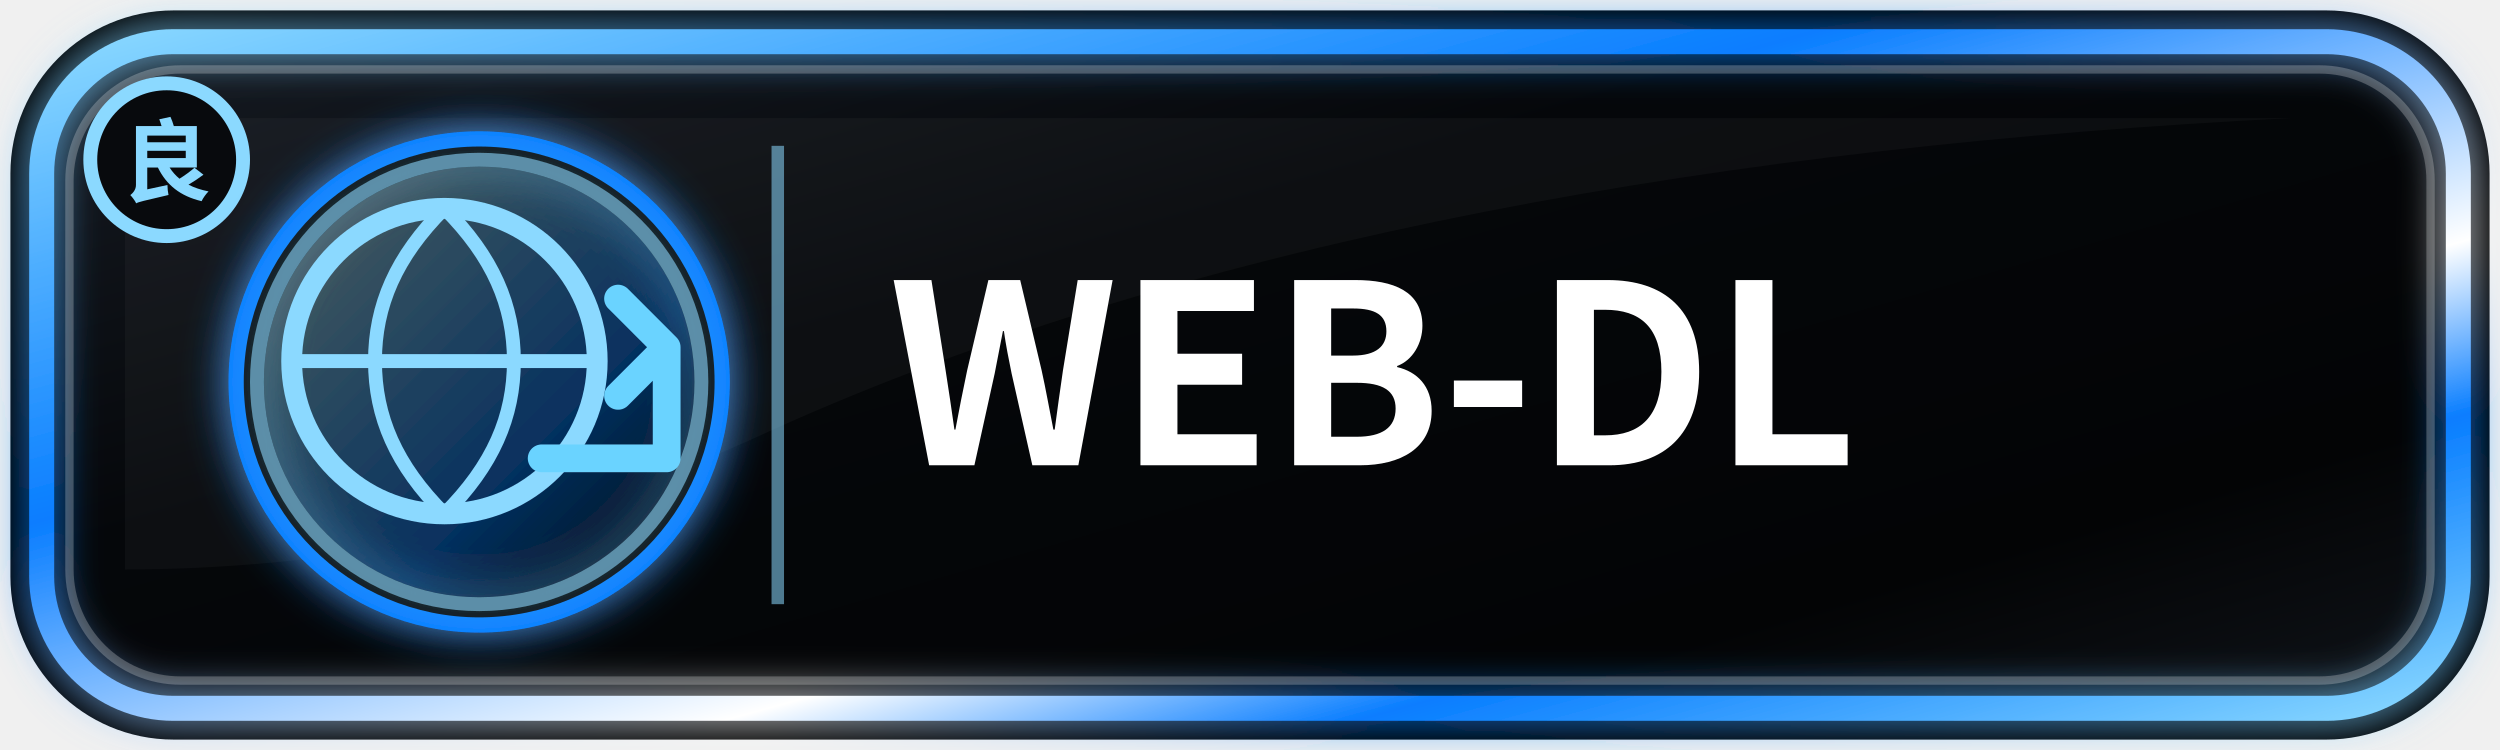
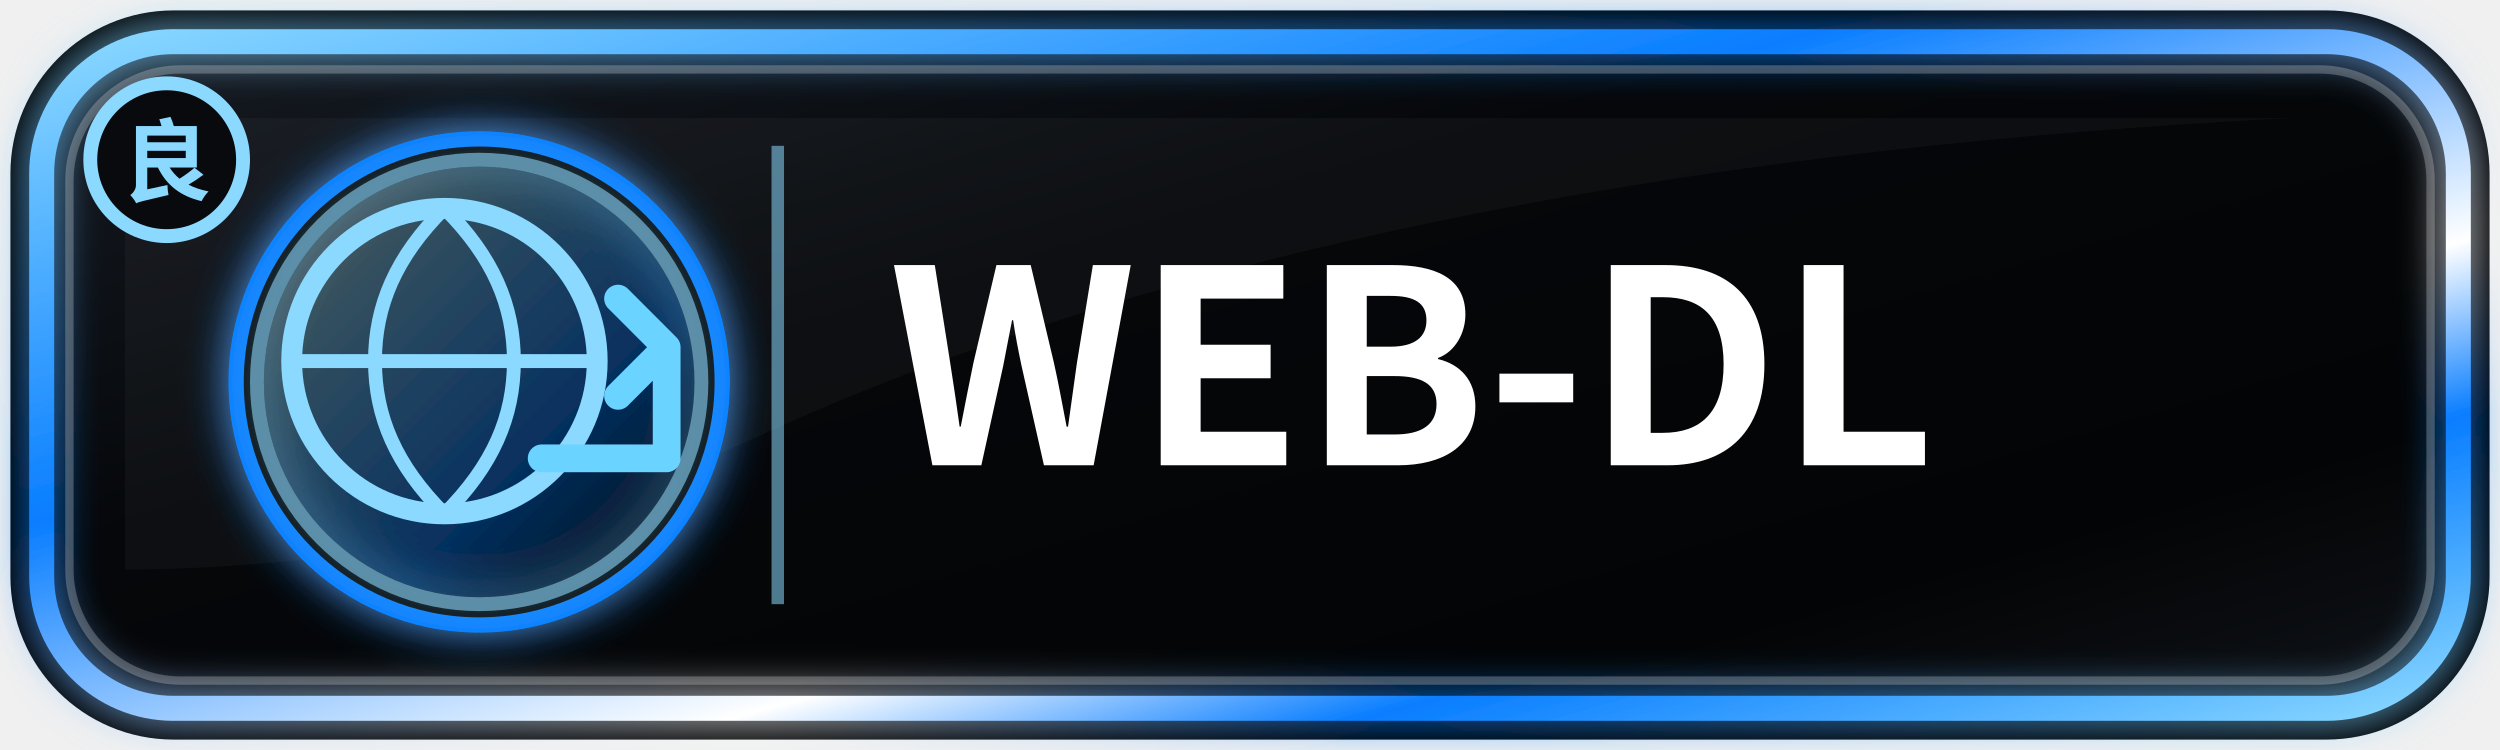
<svg xmlns="http://www.w3.org/2000/svg" width="360" height="108" viewBox="0 0 360 108">
  <defs>
    <linearGradient id="bg" x1="0" y1="0" x2="1" y2="1">
      <stop offset="0" stop-color="#171C24" />
      <stop offset=".38" stop-color="#05070A" />
      <stop offset=".78" stop-color="#030405" />
      <stop offset="1" stop-color="#11151B" />
    </linearGradient>
    <linearGradient id="edge" x1="0" y1="0" x2="1" y2="1">
      <stop offset="0" stop-color="#8BD9FF" />
      <stop offset=".36" stop-color="#087DFF" />
      <stop offset=".65" stop-color="#FFFFFF" />
      <stop offset=".78" stop-color="#087DFF" />
      <stop offset="1" stop-color="#8BD9FF" />
    </linearGradient>
    <linearGradient id="iconFill" x1="0" y1="0" x2="1" y2="1">
      <stop offset="0" stop-color="#FFFFFF" />
      <stop offset=".25" stop-color="#8BD9FF" />
      <stop offset=".65" stop-color="#087DFF" />
      <stop offset="1" stop-color="#0B0D12" />
    </linearGradient>
    <linearGradient id="gold" x1="0" y1="0" x2="1" y2="1">
      <stop offset="0" stop-color="#FFF1A8" />
      <stop offset=".3" stop-color="#FFD45E" />
      <stop offset=".72" stop-color="#B56A00" />
      <stop offset="1" stop-color="#FFF1A8" />
    </linearGradient>
    <filter id="glow" x="-40%" y="-40%" width="180%" height="180%">
      <feGaussianBlur stdDeviation="3" result="b" />
      <feMerge>
        <feMergeNode in="b" />
        <feMergeNode in="SourceGraphic" />
      </feMerge>
    </filter>
    <filter id="soft" x="-20%" y="-20%" width="140%" height="140%">
      <feGaussianBlur stdDeviation="1.2" />
    </filter>
  </defs>
  <rect x="3" y="3" width="354" height="102" rx="22" fill="url(#bg)" stroke="#000000" stroke-width="3" />
  <rect x="6" y="6" width="348" height="96" rx="19" fill="none" stroke="url(#edge)" stroke-width="3.6" filter="url(#glow)" />
  <rect x="10" y="10" width="340" height="88" rx="16" fill="none" stroke="#FFFFFF" stroke-opacity=".24" stroke-width="1.2" />
  <path d="M18 17H330C250 21 173 34 111 62C79 77 45 82 18 82Z" fill="#FFFFFF" opacity=".035" />
  <circle cx="24" cy="23" r="11" fill="#080A0D" stroke="#8BD9FF" stroke-width="2" />
  <text x="24" y="28" text-anchor="middle" font-family="Noto Sans CJK SC,Arial,sans-serif" font-size="13" font-weight="900" fill="#8BD9FF">良</text>
  <g filter="url(#glow)">
    <circle cx="69" cy="55" r="35" fill="#05070A" stroke="#087DFF" stroke-width="2.2" />
    <circle cx="69" cy="55" r="31" fill="url(#iconFill)" opacity=".34" />
    <circle cx="69" cy="55" r="32" fill="none" stroke="#8BD9FF" stroke-opacity=".58" stroke-width="2" filter="url(#glow)" />
    <circle cx="64" cy="52" r="22" fill="none" stroke="#8BD9FF" stroke-width="3" />
    <path d="M42 52h44M64 30c-7 7-10 14-10 22s3 15 10 22M64 30c7 7 10 14 10 22s-3 15-10 22" fill="none" stroke="#8BD9FF" stroke-width="2" />
    <path d="M78 66h18v-16M96 50l-7-7M96 50l-7 7" fill="none" stroke="#6AD3FF" stroke-width="4" stroke-linecap="round" stroke-linejoin="round" />
  </g>
  <path d="M112 21v66" stroke="#8BD9FF" stroke-opacity=".55" stroke-width="1.8" />
-   <text x="128" y="67" font-family="Noto Sans CJK SC,Arial,sans-serif" font-size="36" font-weight="900" fill="#FFFFFF">WEB-DL</text>
+   <text x="128" y="67" font-family="Noto Sans CJK SC,Arial,sans-serif" font-size="38.9" font-weight="900" fill="#FFFFFF">WEB-DL</text>
</svg>
